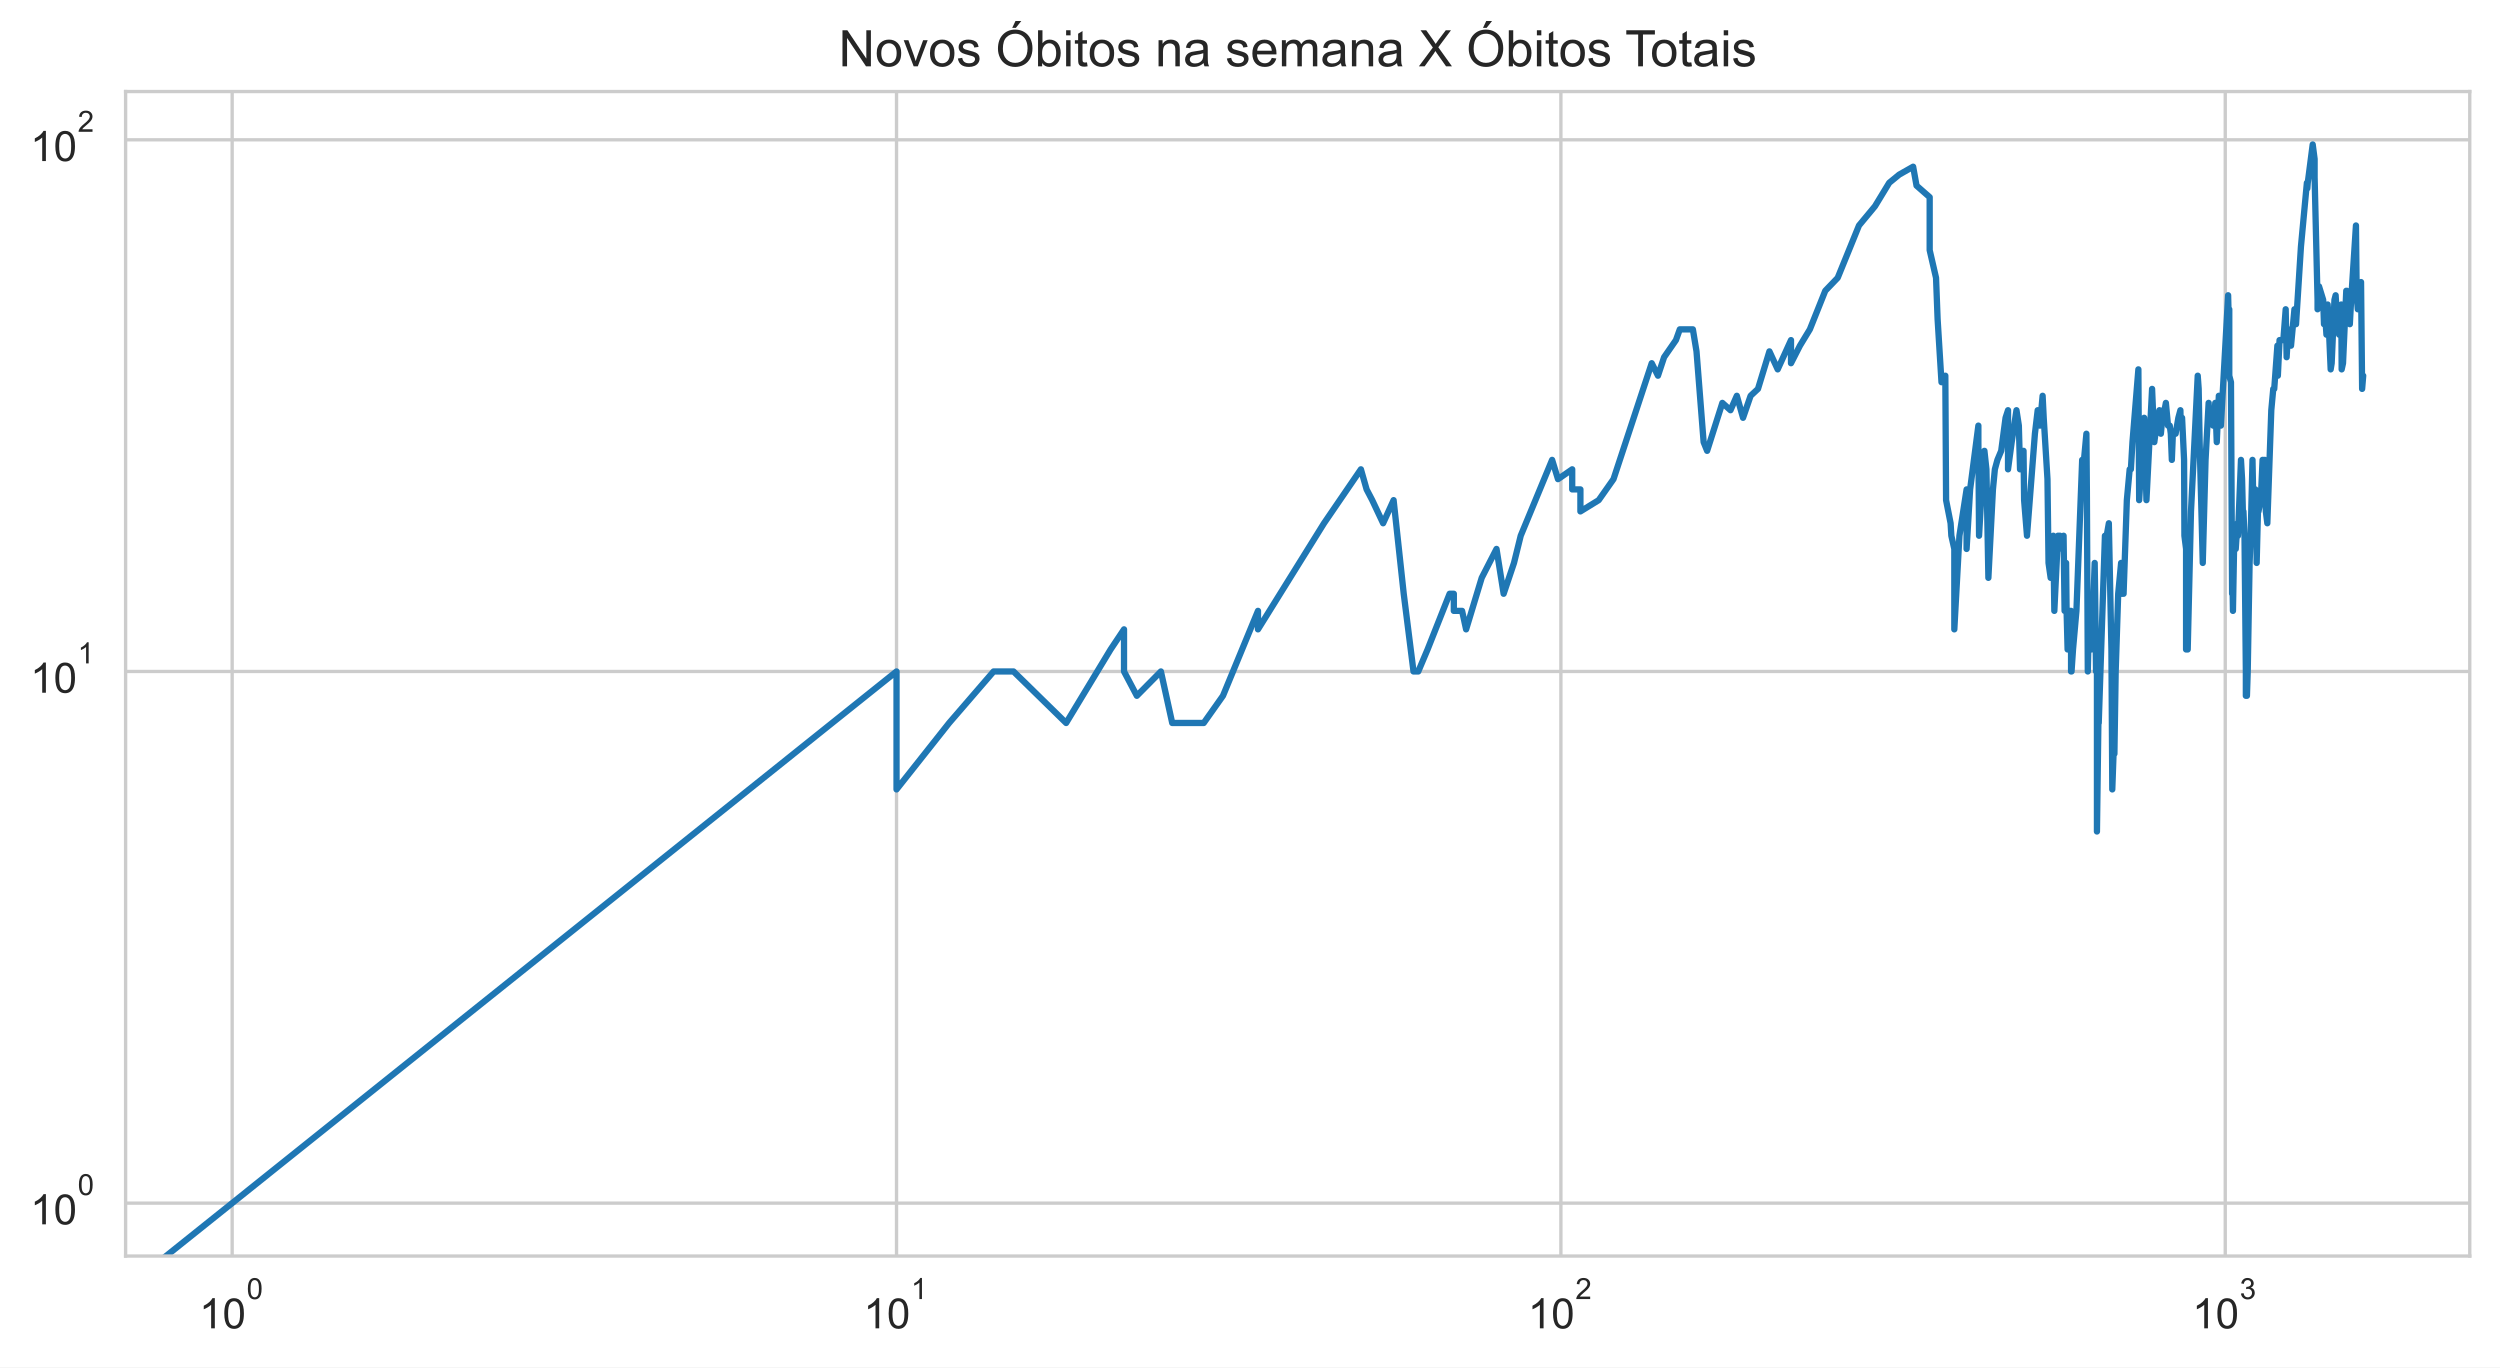
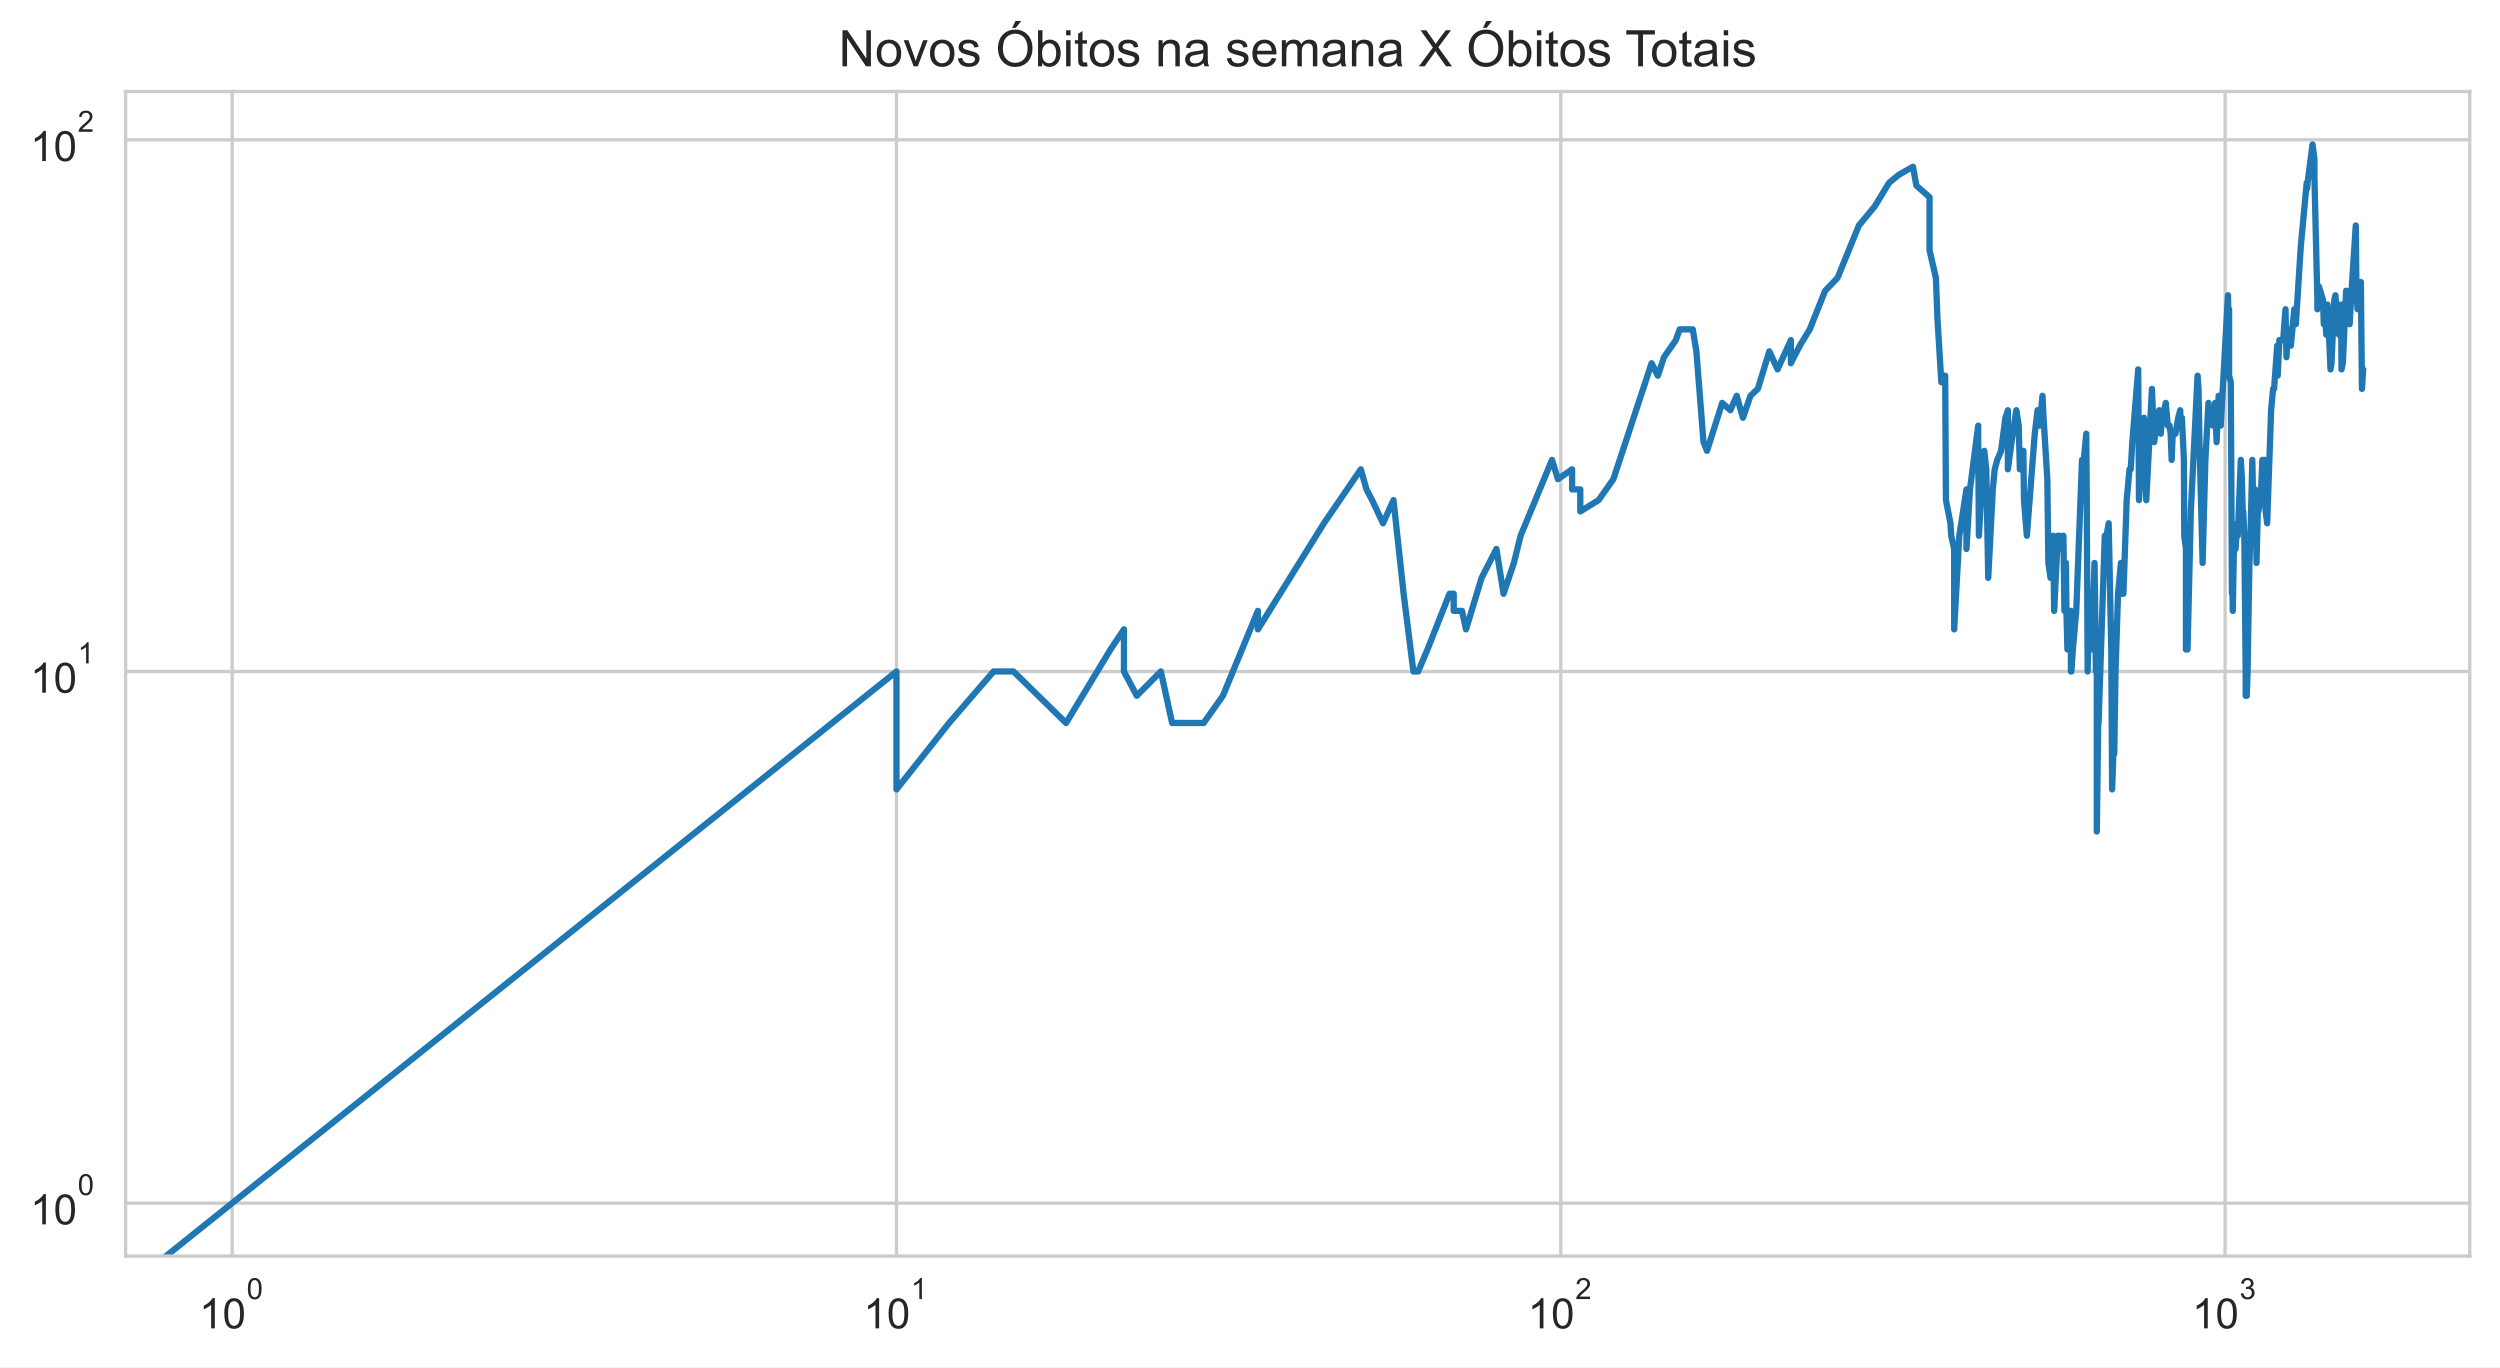
<svg xmlns="http://www.w3.org/2000/svg" xmlns:xlink="http://www.w3.org/1999/xlink" height="325.489pt" version="1.1" viewBox="0 0 595.1 325.489" width="595.1pt">
  <defs>
    <style type="text/css">*{stroke-linecap:butt;stroke-linejoin:round;}</style>
  </defs>
  <g id="figure_1">
    <g id="patch_1">
      <path d="M 0 325.489  L 595.1 325.489  L 595.1 0  L 0 0  z " style="fill:#ffffff;" />
    </g>
    <g id="axes_1">
      <g id="patch_2">
        <path d="M 29.9 298.989  L 587.9 298.989  L 587.9 21.789  L 29.9 21.789  z " style="fill:#ffffff;" />
      </g>
      <g id="matplotlib.axis_1">
        <g id="xtick_1">
          <g id="line2d_1">
-             <path clip-path="url(#p367f79a52c)" d="M 55.264 298.989  L 55.264 21.789  " style="fill:none;stroke:#cccccc;stroke-linecap:round;stroke-width:0.8;" />
+             <path clip-path="url(#p03c6a6446e)" d="M 55.264 298.989  L 55.264 21.789  " style="fill:none;stroke:#cccccc;stroke-linecap:round;stroke-width:0.8;" />
          </g>
          <g id="text_1">
            <g style="fill:#262626;" transform="translate(47.41364 316.3019)scale(0.1 -0.1)">
              <defs>
                <path d="M 2384 0  L 1822 0  L 1822 3584  Q 1619 3391 1289 3197  Q 959 3003 697 2906  L 697 3450  Q 1169 3672 1522 3987  Q 1875 4303 2022 4600  L 2384 4600  L 2384 0  z " id="ArialMT-31" transform="scale(0.015625)" />
                <path d="M 266 2259  Q 266 3072 433 3567  Q 600 4063 929 4331  Q 1259 4600 1759 4600  Q 2128 4600 2406 4451  Q 2684 4303 2865 4023  Q 3047 3744 3150 3342  Q 3253 2941 3253 2259  Q 3253 1453 3087 958  Q 2922 463 2592 192  Q 2263 -78 1759 -78  Q 1097 -78 719 397  Q 266 969 266 2259  z M 844 2259  Q 844 1131 1108 757  Q 1372 384 1759 384  Q 2147 384 2411 759  Q 2675 1134 2675 2259  Q 2675 3391 2411 3762  Q 2147 4134 1753 4134  Q 1366 4134 1134 3806  Q 844 3388 844 2259  z " id="ArialMT-30" transform="scale(0.015625)" />
              </defs>
              <use transform="translate(0 0.99375)" xlink:href="#ArialMT-31" />
              <use transform="translate(55.61523 0.99375)" xlink:href="#ArialMT-30" />
              <use transform="translate(112.9728 70.6875)scale(0.7)" xlink:href="#ArialMT-30" />
            </g>
          </g>
        </g>
        <g id="xtick_2">
          <g id="line2d_2">
-             <path clip-path="url(#p367f79a52c)" d="M 213.409 298.989  L 213.409 21.789  " style="fill:none;stroke:#cccccc;stroke-linecap:round;stroke-width:0.8;" />
+             <path clip-path="url(#p03c6a6446e)" d="M 213.396 298.989  L 213.396 21.789  " style="fill:none;stroke:#cccccc;stroke-linecap:round;stroke-width:0.8;" />
          </g>
          <g id="text_2">
-             <g style="fill:#262626;" transform="translate(205.5591 316.3019)scale(0.1 -0.1)">
+             <g style="fill:#262626;" transform="translate(205.5458 316.3019)scale(0.1 -0.1)">
              <use transform="translate(0 0.99375)" xlink:href="#ArialMT-31" />
              <use transform="translate(55.61523 0.99375)" xlink:href="#ArialMT-30" />
              <use transform="translate(112.9728 70.6875)scale(0.7)" xlink:href="#ArialMT-31" />
            </g>
          </g>
        </g>
        <g id="xtick_3">
          <g id="line2d_3">
-             <path clip-path="url(#p367f79a52c)" d="M 371.555 298.989  L 371.555 21.789  " style="fill:none;stroke:#cccccc;stroke-linecap:round;stroke-width:0.8;" />
+             <path clip-path="url(#p03c6a6446e)" d="M 371.528 298.989  L 371.528 21.789  " style="fill:none;stroke:#cccccc;stroke-linecap:round;stroke-width:0.8;" />
          </g>
          <g id="text_3">
-             <g style="fill:#262626;" transform="translate(363.7045 316.3019)scale(0.1 -0.1)">
+             <g style="fill:#262626;" transform="translate(363.678 316.3019)scale(0.1 -0.1)">
              <defs>
                <path d="M 3222 541  L 3222 0  L 194 0  Q 188 203 259 391  Q 375 700 629 1000  Q 884 1300 1366 1694  Q 2113 2306 2375 2664  Q 2638 3022 2638 3341  Q 2638 3675 2398 3904  Q 2159 4134 1775 4134  Q 1369 4134 1125 3890  Q 881 3647 878 3216  L 300 3275  Q 359 3922 746 4261  Q 1134 4600 1788 4600  Q 2447 4600 2831 4234  Q 3216 3869 3216 3328  Q 3216 3053 3103 2787  Q 2991 2522 2730 2228  Q 2469 1934 1863 1422  Q 1356 997 1212 845  Q 1069 694 975 541  L 3222 541  z " id="ArialMT-32" transform="scale(0.015625)" />
              </defs>
              <use transform="translate(0 0.99375)" xlink:href="#ArialMT-31" />
              <use transform="translate(55.61523 0.99375)" xlink:href="#ArialMT-30" />
              <use transform="translate(112.9728 70.6875)scale(0.7)" xlink:href="#ArialMT-32" />
            </g>
          </g>
        </g>
        <g id="xtick_4">
          <g id="line2d_4">
-             <path clip-path="url(#p367f79a52c)" d="M 529.7 298.989  L 529.7 21.789  " style="fill:none;stroke:#cccccc;stroke-linecap:round;stroke-width:0.8;" />
+             <path clip-path="url(#p03c6a6446e)" d="M 529.66 298.989  L 529.66 21.789  " style="fill:none;stroke:#cccccc;stroke-linecap:round;stroke-width:0.8;" />
          </g>
          <g id="text_4">
-             <g style="fill:#262626;" transform="translate(521.8499 316.3019)scale(0.1 -0.1)">
+             <g style="fill:#262626;" transform="translate(521.8101 316.3019)scale(0.1 -0.1)">
              <defs>
                <path d="M 269 1209  L 831 1284  Q 928 806 1161 595  Q 1394 384 1728 384  Q 2125 384 2398 659  Q 2672 934 2672 1341  Q 2672 1728 2419 1979  Q 2166 2231 1775 2231  Q 1616 2231 1378 2169  L 1441 2663  Q 1497 2656 1531 2656  Q 1891 2656 2178 2843  Q 2466 3031 2466 3422  Q 2466 3731 2256 3934  Q 2047 4138 1716 4138  Q 1388 4138 1169 3931  Q 950 3725 888 3313  L 325 3413  Q 428 3978 793 4289  Q 1159 4600 1703 4600  Q 2078 4600 2393 4439  Q 2709 4278 2876 4000  Q 3044 3722 3044 3409  Q 3044 3113 2884 2869  Q 2725 2625 2413 2481  Q 2819 2388 3044 2092  Q 3269 1797 3269 1353  Q 3269 753 2831 336  Q 2394 -81 1725 -81  Q 1122 -81 723 278  Q 325 638 269 1209  z " id="ArialMT-33" transform="scale(0.015625)" />
              </defs>
              <use transform="translate(0 0.99375)" xlink:href="#ArialMT-31" />
              <use transform="translate(55.61523 0.99375)" xlink:href="#ArialMT-30" />
              <use transform="translate(112.9728 70.6875)scale(0.7)" xlink:href="#ArialMT-33" />
            </g>
          </g>
        </g>
        <g id="xtick_5" />
        <g id="xtick_6" />
        <g id="xtick_7" />
        <g id="xtick_8" />
        <g id="xtick_9" />
        <g id="xtick_10" />
        <g id="xtick_11" />
        <g id="xtick_12" />
        <g id="xtick_13" />
        <g id="xtick_14" />
        <g id="xtick_15" />
        <g id="xtick_16" />
        <g id="xtick_17" />
        <g id="xtick_18" />
        <g id="xtick_19" />
        <g id="xtick_20" />
        <g id="xtick_21" />
        <g id="xtick_22" />
        <g id="xtick_23" />
        <g id="xtick_24" />
        <g id="xtick_25" />
        <g id="xtick_26" />
        <g id="xtick_27" />
        <g id="xtick_28" />
        <g id="xtick_29" />
        <g id="xtick_30" />
        <g id="xtick_31" />
        <g id="xtick_32" />
      </g>
      <g id="matplotlib.axis_2">
        <g id="ytick_1">
          <g id="line2d_5">
-             <path clip-path="url(#p367f79a52c)" d="M 29.9 286.389  L 587.9 286.389  " style="fill:none;stroke:#cccccc;stroke-linecap:round;stroke-width:0.8;" />
+             <path clip-path="url(#p03c6a6446e)" d="M 29.9 286.389  L 587.9 286.389  " style="fill:none;stroke:#cccccc;stroke-linecap:round;stroke-width:0.8;" />
          </g>
          <g id="text_5">
            <g style="fill:#262626;" transform="translate(7.2 291.5456)scale(0.1 -0.1)">
              <use transform="translate(0 0.99375)" xlink:href="#ArialMT-31" />
              <use transform="translate(55.61523 0.99375)" xlink:href="#ArialMT-30" />
              <use transform="translate(112.9728 70.6875)scale(0.7)" xlink:href="#ArialMT-30" />
            </g>
          </g>
        </g>
        <g id="ytick_2">
          <g id="line2d_6">
-             <path clip-path="url(#p367f79a52c)" d="M 29.9 159.834  L 587.9 159.834  " style="fill:none;stroke:#cccccc;stroke-linecap:round;stroke-width:0.8;" />
+             <path clip-path="url(#p03c6a6446e)" d="M 29.9 159.834  L 587.9 159.834  " style="fill:none;stroke:#cccccc;stroke-linecap:round;stroke-width:0.8;" />
          </g>
          <g id="text_6">
            <g style="fill:#262626;" transform="translate(7.2 164.9904)scale(0.1 -0.1)">
              <use transform="translate(0 0.99375)" xlink:href="#ArialMT-31" />
              <use transform="translate(55.61523 0.99375)" xlink:href="#ArialMT-30" />
              <use transform="translate(112.9728 70.6875)scale(0.7)" xlink:href="#ArialMT-31" />
            </g>
          </g>
        </g>
        <g id="ytick_3">
          <g id="line2d_7">
-             <path clip-path="url(#p367f79a52c)" d="M 29.9 33.279  L 587.9 33.279  " style="fill:none;stroke:#cccccc;stroke-linecap:round;stroke-width:0.8;" />
+             <path clip-path="url(#p03c6a6446e)" d="M 29.9 33.279  L 587.9 33.279  " style="fill:none;stroke:#cccccc;stroke-linecap:round;stroke-width:0.8;" />
          </g>
          <g id="text_7">
            <g style="fill:#262626;" transform="translate(7.2 38.43524)scale(0.1 -0.1)">
              <use transform="translate(0 0.99375)" xlink:href="#ArialMT-31" />
              <use transform="translate(55.61523 0.99375)" xlink:href="#ArialMT-30" />
              <use transform="translate(112.9728 70.6875)scale(0.7)" xlink:href="#ArialMT-32" />
            </g>
          </g>
        </g>
        <g id="ytick_4" />
        <g id="ytick_5" />
        <g id="ytick_6" />
        <g id="ytick_7" />
        <g id="ytick_8" />
        <g id="ytick_9" />
        <g id="ytick_10" />
        <g id="ytick_11" />
        <g id="ytick_12" />
        <g id="ytick_13" />
        <g id="ytick_14" />
        <g id="ytick_15" />
        <g id="ytick_16" />
        <g id="ytick_17" />
        <g id="ytick_18" />
        <g id="ytick_19" />
        <g id="ytick_20" />
        <g id="ytick_21" />
      </g>
      <g id="line2d_8">
-         <path clip-path="url(#p367f79a52c)" d="M 5.154 326.489  L 213.409 159.834  L 213.409 187.91  L 225.931 172.099  L 236.519 159.834  L 236.519 159.834  L 241.257 159.834  L 253.779 172.099  L 264.367 154.596  L 267.562 149.813  L 267.562 159.834  L 270.615 165.625  L 270.615 165.625  L 276.341 159.834  L 279.035 172.099  L 286.535 172.099  L 291.116 165.625  L 299.451 145.414  L 299.451 149.813  L 299.451 149.813  L 315.168 124.556  L 323.948 111.716  L 325.308 116.499  L 326.642 119.056  L 329.234 124.556  L 331.732 119.056  L 334.142 141.341  L 336.47 159.834  L 337.605 159.834  L 339.821 154.596  L 345.067 141.341  L 346.069 141.341  L 346.069 145.414  L 348.032 145.414  L 348.992 149.813  L 352.706 137.549  L 356.229 130.67  L 357.925 141.341  L 360.392 134.002  L 361.99 127.528  L 369.463 109.473  L 370.864 114.056  L 374.248 111.716  L 374.248 116.499  L 376.201 116.499  L 376.201 121.737  L 380.554 119.056  L 384.077 114.056  L 393.176 86.46  L 394.664 89.431  L 396.12 85.032  L 398.943 80.959  L 399.859 78.402  L 402.971 78.402  L 403.835 83.64  L 405.531 105.243  L 406.364 107.317  L 409.99 95.905  L 411.925 97.65  L 413.434 94.214  L 414.911 99.452  L 416.714 94.214  L 418.471 92.573  L 421.191 83.64  L 423.163 87.925  L 426.329 80.959  L 426.329 86.46  L 428.461 82.283  L 430.819 78.402  L 434.487 69.22  L 437.444 66.137  L 442.515 53.673  L 446.319 49.091  L 446.319 49.091  L 449.703 43.52  L 452.083 41.569  L 455.403 39.684  L 456.209 44.186  L 459.34 46.935  L 459.34 59.553  L 459.34 59.553  L 460.854 66.137  L 461.227 75.959  L 462.152 90.98  L 463.064 89.431  L 463.245 119.056  L 463.245 119.056  L 464.321 124.556  L 464.498 127.528  L 465.205 130.67  L 465.205 149.813  L 466.423 127.528  L 466.423 127.528  L 468.128 116.499  L 468.128 130.67  L 468.964 116.499  L 470.931 101.315  L 470.931 105.243  L 470.931 105.243  L 471.093 127.528  L 471.575 119.056  L 472.371 107.317  L 472.844 111.716  L 473.314 137.549  L 474.398 116.499  L 474.398 116.499  L 474.857 111.716  L 475.465 109.473  L 476.367 107.317  L 477.404 99.452  L 477.99 97.65  L 477.99 111.716  L 477.99 111.716  L 478.859 105.243  L 480.001 97.65  L 480.566 101.315  L 480.846 111.716  L 481.542 109.473  L 481.542 109.473  L 481.68 107.317  L 481.818 119.056  L 482.504 127.528  L 484.39 103.244  L 485.051 97.65  L 485.575 99.452  L 485.575 99.452  L 485.575 101.315  L 486.225 94.214  L 486.483 99.452  L 487.379 114.056  L 487.633 134.002  L 487.633 134.002  L 488.138 137.549  L 488.764 127.528  L 489.013 145.414  L 489.877 127.528  L 489.877 127.528  L 490.366 127.528  L 490.851 130.67  L 491.213 127.528  L 491.453 145.414  L 491.812 134.002  L 491.931 145.414  L 492.169 154.596  L 492.759 145.414  L 492.759 149.813  L 492.994 145.414  L 492.994 159.834  L 493.111 159.834  L 493.461 154.596  L 494.271 145.414  L 495.638 109.473  L 495.863 109.473  L 495.863 109.473  L 495.863 111.716  L 496.646 103.244  L 496.757 116.499  L 496.978 159.834  L 496.978 159.834  L 497.199 149.813  L 497.857 154.596  L 498.075 149.813  L 498.618 134.002  L 498.725 141.341  L 498.941 159.834  L 499.155 159.834  L 499.155 197.931  L 499.583 165.625  L 499.583 172.099  L 501.057 127.528  L 501.369 130.67  L 501.369 130.67  L 501.473 127.528  L 501.989 124.556  L 502.603 154.596  L 502.807 187.91  L 503.111 179.438  L 503.313 179.438  L 503.615 159.834  L 504.215 141.341  L 504.908 134.002  L 504.908 141.341  L 505.006 141.341  L 505.497 141.341  L 506.274 119.056  L 506.947 111.716  L 507.233 111.716  L 507.233 111.716  L 507.613 105.243  L 509.02 87.925  L 509.205 119.056  L 509.205 119.056  L 510.398 99.452  L 510.941 119.056  L 512.282 92.573  L 512.282 92.573  L 512.811 105.243  L 513.597 99.452  L 514.03 97.65  L 514.374 103.244  L 514.887 97.65  L 514.887 99.452  L 514.887 99.452  L 515.566 95.905  L 516.07 101.315  L 516.488 101.315  L 516.737 103.244  L 516.985 109.473  L 517.233 103.244  L 517.888 103.244  L 518.538 99.452  L 519.021 97.65  L 519.101 101.315  L 519.421 99.452  L 519.898 109.473  L 519.977 127.528  L 520.372 130.67  L 520.372 154.596  L 520.372 154.596  L 520.764 154.596  L 521.542 121.737  L 523.147 89.431  L 523.147 89.431  L 523.373 92.573  L 523.599 105.243  L 524.345 134.002  L 525.01 109.473  L 525.01 109.473  L 525.742 95.905  L 525.815 99.452  L 526.609 97.65  L 526.825 101.315  L 527.324 95.905  L 527.324 95.905  L 527.679 105.243  L 528.172 94.214  L 528.662 101.315  L 530.383 70.288  L 530.519 75.959  L 530.655 73.62  L 530.655 73.62  L 530.655 89.431  L 531.06 90.98  L 531.329 141.341  L 531.463 141.341  L 531.53 145.414  L 531.53 145.414  L 531.797 130.67  L 532.195 130.67  L 532.592 124.556  L 532.723 124.556  L 532.723 127.528  L 532.723 127.528  L 533.442 109.473  L 533.702 114.056  L 533.961 124.556  L 534.025 121.737  L 534.025 121.737  L 534.283 127.528  L 534.603 159.834  L 534.603 165.625  L 534.603 165.625  L 534.858 165.625  L 535.049 159.834  L 535.493 134.002  L 535.745 127.528  L 536.184 109.473  L 536.184 109.473  L 536.371 119.056  L 536.868 116.499  L 537.053 119.056  L 537.176 134.002  L 537.176 134.002  L 537.484 121.737  L 537.606 121.737  L 538.155 119.056  L 538.579 109.473  L 538.699 109.473  L 538.699 109.473  L 538.82 116.499  L 539.12 109.473  L 539.359 121.737  L 539.716 124.556  L 540.659 97.65  L 541.126 92.573  L 541.358 92.573  L 542.108 82.283  L 542.222 89.431  L 542.622 80.959  L 543.526 80.959  L 544.085 73.62  L 544.308 85.032  L 544.695 78.402  L 544.916 80.959  L 544.916 82.283  L 545.355 82.283  L 546.17 73.62  L 546.547 77.167  L 547.72 58.673  L 549.131 43.52  L 549.235 44.861  L 549.338 43.52  L 550.515 34.389  L 550.97 37.862  L 550.97 42.211  L 551.672 71.376  L 551.672 73.62  L 552.02 68.173  L 553.005 71.376  L 553.201 77.167  L 553.298 74.777  L 553.541 75.959  L 553.784 79.665  L 554.073 72.486  L 554.266 75.959  L 554.792 87.925  L 555.03 86.46  L 555.692 71.376  L 555.973 70.288  L 556.394 77.167  L 556.811 79.665  L 557.319 72.486  L 557.41 87.925  L 557.731 86.46  L 558.503 69.22  L 558.638 69.22  L 558.728 70.288  L 559.132 70.288  L 559.355 77.167  L 559.667 71.376  L 560.812 53.673  L 560.986 70.288  L 561.247 73.62  L 561.507 72.486  L 562.023 67.146  L 562.28 92.573  L 562.536 89.431  L 562.536 89.431  " style="fill:none;stroke:#1f77b4;stroke-linecap:round;stroke-width:1.5;" />
+         <path clip-path="url(#p03c6a6446e)" d="M 5.158 326.489  L 213.396 159.834  L 213.396 187.91  L 225.917 172.099  L 236.503 159.834  L 236.503 159.834  L 241.241 159.834  L 253.763 172.099  L 264.349 154.596  L 267.544 149.813  L 267.544 159.834  L 270.597 165.625  L 270.597 165.625  L 276.323 159.834  L 279.016 172.099  L 286.516 172.099  L 291.096 165.625  L 299.43 145.414  L 299.43 149.813  L 299.43 149.813  L 315.146 124.556  L 323.925 111.716  L 325.285 116.499  L 326.619 119.056  L 329.211 124.556  L 331.708 119.056  L 334.118 141.341  L 336.447 159.834  L 337.582 159.834  L 339.797 154.596  L 345.042 141.341  L 346.045 141.341  L 346.045 145.414  L 348.007 145.414  L 348.968 149.813  L 352.681 137.549  L 356.203 130.67  L 357.899 141.341  L 360.367 134.002  L 361.964 127.528  L 369.436 109.473  L 370.838 114.056  L 374.221 111.716  L 374.221 116.499  L 376.174 116.499  L 376.174 121.737  L 380.526 119.056  L 384.049 114.056  L 393.148 86.46  L 394.636 89.431  L 396.092 85.032  L 398.914 80.959  L 399.83 78.402  L 402.942 78.402  L 403.806 83.64  L 405.502 105.243  L 406.334 107.317  L 409.96 95.905  L 411.895 97.65  L 413.404 94.214  L 414.881 99.452  L 416.684 94.214  L 418.44 92.573  L 421.16 83.64  L 423.132 87.925  L 426.298 80.959  L 426.298 86.46  L 428.43 82.283  L 430.788 78.402  L 434.455 69.22  L 437.412 66.137  L 442.483 53.673  L 446.286 49.091  L 449.67 43.52  L 452.049 41.569  L 455.37 39.684  L 456.175 44.186  L 459.306 46.935  L 459.306 59.553  L 459.306 59.553  L 460.82 66.137  L 461.193 75.959  L 462.117 90.98  L 463.029 89.431  L 463.21 119.056  L 463.21 119.056  L 464.286 124.556  L 464.464 127.528  L 465.17 130.67  L 465.17 149.813  L 466.389 127.528  L 466.389 127.528  L 468.093 116.499  L 468.093 130.67  L 468.929 116.499  L 470.896 101.315  L 470.896 105.243  L 470.896 105.243  L 471.058 127.528  L 471.54 119.056  L 472.336 107.317  L 472.809 111.716  L 473.279 137.549  L 474.363 116.499  L 474.363 116.499  L 474.822 111.716  L 475.43 109.473  L 476.331 107.317  L 477.368 99.452  L 477.954 97.65  L 477.954 111.716  L 477.954 111.716  L 478.824 105.243  L 479.966 97.65  L 480.53 101.315  L 480.81 111.716  L 481.506 109.473  L 481.506 109.473  L 481.644 107.317  L 481.782 119.056  L 482.468 127.528  L 484.354 103.244  L 485.015 97.65  L 485.539 99.452  L 485.539 99.452  L 485.539 101.315  L 486.189 94.214  L 486.447 99.452  L 487.343 114.056  L 487.597 134.002  L 487.597 134.002  L 488.102 137.549  L 488.728 127.528  L 488.977 145.414  L 489.841 127.528  L 489.841 127.528  L 490.329 127.528  L 490.815 130.67  L 491.176 127.528  L 491.417 145.414  L 491.775 134.002  L 491.894 145.414  L 492.132 154.596  L 492.722 145.414  L 492.722 149.813  L 492.957 145.414  L 492.957 159.834  L 493.074 159.834  L 493.424 154.596  L 494.234 145.414  L 495.601 109.473  L 495.826 109.473  L 495.826 109.473  L 495.826 111.716  L 496.609 103.244  L 496.72 116.499  L 496.941 159.834  L 496.941 159.834  L 497.162 149.813  L 497.82 154.596  L 498.038 149.813  L 498.58 134.002  L 498.688 141.341  L 498.904 159.834  L 499.118 159.834  L 499.118 197.931  L 499.545 165.625  L 499.545 172.099  L 501.02 127.528  L 501.332 130.67  L 501.332 130.67  L 501.436 127.528  L 501.952 124.556  L 502.566 154.596  L 502.769 187.91  L 503.073 179.438  L 503.275 179.438  L 503.577 159.834  L 504.177 141.341  L 504.87 134.002  L 504.87 141.341  L 504.969 141.341  L 505.459 141.341  L 506.236 119.056  L 506.909 111.716  L 507.195 111.716  L 507.195 111.716  L 507.575 105.243  L 508.981 87.925  L 509.167 119.056  L 509.167 119.056  L 510.36 99.452  L 510.903 119.056  L 512.244 92.573  L 512.244 92.573  L 512.773 105.243  L 513.559 99.452  L 513.991 97.65  L 514.336 103.244  L 514.849 97.65  L 514.849 99.452  L 514.849 99.452  L 515.527 95.905  L 516.031 101.315  L 516.449 101.315  L 516.698 103.244  L 516.946 109.473  L 517.194 103.244  L 517.85 103.244  L 518.499 99.452  L 518.982 97.65  L 519.062 101.315  L 519.382 99.452  L 519.859 109.473  L 519.938 127.528  L 520.333 130.67  L 520.333 154.596  L 520.333 154.596  L 520.725 154.596  L 521.503 121.737  L 523.108 89.431  L 523.108 89.431  L 523.334 92.573  L 523.56 105.243  L 524.306 134.002  L 524.971 109.473  L 524.971 109.473  L 525.702 95.905  L 525.775 99.452  L 526.57 97.65  L 526.785 101.315  L 527.285 95.905  L 527.285 95.905  L 527.639 105.243  L 528.132 94.214  L 528.622 101.315  L 530.343 70.288  L 530.479 75.959  L 530.615 73.62  L 530.615 73.62  L 530.615 89.431  L 531.02 90.98  L 531.289 141.341  L 531.423 141.341  L 531.49 145.414  L 531.49 145.414  L 531.757 130.67  L 532.155 130.67  L 532.551 124.556  L 532.683 124.556  L 532.683 127.528  L 532.683 127.528  L 533.402 109.473  L 533.662 114.056  L 533.92 124.556  L 533.985 121.737  L 533.985 121.737  L 534.242 127.528  L 534.563 159.834  L 534.563 165.625  L 534.563 165.625  L 534.818 165.625  L 535.009 159.834  L 535.452 134.002  L 535.704 127.528  L 536.143 109.473  L 536.143 109.473  L 536.33 119.056  L 536.827 116.499  L 537.013 119.056  L 537.136 134.002  L 537.136 134.002  L 537.443 121.737  L 537.566 121.737  L 538.114 119.056  L 538.538 109.473  L 538.659 109.473  L 538.659 109.473  L 538.779 116.499  L 539.079 109.473  L 539.318 121.737  L 539.675 124.556  L 540.618 97.65  L 541.085 92.573  L 541.317 92.573  L 542.067 82.283  L 542.181 89.431  L 542.581 80.959  L 543.485 80.959  L 544.044 73.62  L 544.267 85.032  L 544.654 78.402  L 544.875 80.959  L 544.875 82.283  L 545.314 82.283  L 546.129 73.62  L 546.506 77.167  L 547.678 58.673  L 549.09 43.52  L 549.193 44.861  L 549.297 43.52  L 550.473 34.389  L 550.928 37.862  L 550.928 42.211  L 551.63 71.376  L 551.63 73.62  L 551.978 68.173  L 552.964 71.376  L 553.159 77.167  L 553.256 74.777  L 553.5 75.959  L 553.742 79.665  L 554.031 72.486  L 554.224 75.959  L 554.75 87.925  L 554.988 86.46  L 555.65 71.376  L 555.931 70.288  L 556.352 77.167  L 556.769 79.665  L 557.277 72.486  L 557.368 87.925  L 557.689 86.46  L 558.461 69.22  L 558.596 69.22  L 558.686 70.288  L 559.09 70.288  L 559.313 77.167  L 559.625 71.376  L 560.769 53.673  L 560.944 70.288  L 561.204 73.62  L 561.464 72.486  L 561.981 67.146  L 562.238 92.573  L 562.536 87.925  L 562.536 87.925  " style="fill:none;stroke:#1f77b4;stroke-linecap:round;stroke-width:1.5;" />
      </g>
      <g id="patch_3">
        <path d="M 29.9 298.989  L 29.9 21.789  " style="fill:none;stroke:#cccccc;stroke-linecap:square;stroke-linejoin:miter;stroke-width:0.8;" />
      </g>
      <g id="patch_4">
        <path d="M 587.9 298.989  L 587.9 21.789  " style="fill:none;stroke:#cccccc;stroke-linecap:square;stroke-linejoin:miter;stroke-width:0.8;" />
      </g>
      <g id="patch_5">
        <path d="M 29.9 298.989  L 587.9 298.989  " style="fill:none;stroke:#cccccc;stroke-linecap:square;stroke-linejoin:miter;stroke-width:0.8;" />
      </g>
      <g id="patch_6">
        <path d="M 29.9 21.789  L 587.9 21.789  " style="fill:none;stroke:#cccccc;stroke-linecap:square;stroke-linejoin:miter;stroke-width:0.8;" />
      </g>
      <g id="text_8">
        <g style="fill:#262626;" transform="translate(199.6278 15.78937)scale(0.12 -0.12)">
          <defs>
            <path d="M 488 0  L 488 4581  L 1109 4581  L 3516 984  L 3516 4581  L 4097 4581  L 4097 0  L 3475 0  L 1069 3600  L 1069 0  L 488 0  z " id="ArialMT-4e" transform="scale(0.015625)" />
            <path d="M 213 1659  Q 213 2581 725 3025  Q 1153 3394 1769 3394  Q 2453 3394 2887 2945  Q 3322 2497 3322 1706  Q 3322 1066 3130 698  Q 2938 331 2570 128  Q 2203 -75 1769 -75  Q 1072 -75 642 372  Q 213 819 213 1659  z M 791 1659  Q 791 1022 1069 705  Q 1347 388 1769 388  Q 2188 388 2466 706  Q 2744 1025 2744 1678  Q 2744 2294 2464 2611  Q 2184 2928 1769 2928  Q 1347 2928 1069 2612  Q 791 2297 791 1659  z " id="ArialMT-6f" transform="scale(0.015625)" />
            <path d="M 1344 0  L 81 3319  L 675 3319  L 1388 1331  Q 1503 1009 1600 663  Q 1675 925 1809 1294  L 2547 3319  L 3125 3319  L 1869 0  L 1344 0  z " id="ArialMT-76" transform="scale(0.015625)" />
            <path d="M 197 991  L 753 1078  Q 800 744 1014 566  Q 1228 388 1613 388  Q 2000 388 2187 545  Q 2375 703 2375 916  Q 2375 1106 2209 1216  Q 2094 1291 1634 1406  Q 1016 1563 777 1677  Q 538 1791 414 1992  Q 291 2194 291 2438  Q 291 2659 392 2848  Q 494 3038 669 3163  Q 800 3259 1026 3326  Q 1253 3394 1513 3394  Q 1903 3394 2198 3281  Q 2494 3169 2634 2976  Q 2775 2784 2828 2463  L 2278 2388  Q 2241 2644 2061 2787  Q 1881 2931 1553 2931  Q 1166 2931 1000 2803  Q 834 2675 834 2503  Q 834 2394 903 2306  Q 972 2216 1119 2156  Q 1203 2125 1616 2013  Q 2213 1853 2448 1751  Q 2684 1650 2818 1456  Q 2953 1263 2953 975  Q 2953 694 2789 445  Q 2625 197 2315 61  Q 2006 -75 1616 -75  Q 969 -75 630 194  Q 291 463 197 991  z " id="ArialMT-73" transform="scale(0.015625)" />
            <path id="ArialMT-20" transform="scale(0.015625)" />
            <path d="M 309 2231  Q 309 3372 921 4017  Q 1534 4663 2503 4663  Q 3138 4663 3647 4359  Q 4156 4056 4423 3514  Q 4691 2972 4691 2284  Q 4691 1588 4409 1038  Q 4128 488 3612 205  Q 3097 -78 2500 -78  Q 1853 -78 1343 234  Q 834 547 571 1087  Q 309 1628 309 2231  z M 934 2222  Q 934 1394 1379 917  Q 1825 441 2497 441  Q 3181 441 3623 922  Q 4066 1403 4066 2288  Q 4066 2847 3877 3264  Q 3688 3681 3323 3911  Q 2959 4141 2506 4141  Q 1863 4141 1398 3698  Q 934 3256 934 2222  z M 2118 4883  L 2533 5758  L 3271 5758  L 2583 4883  L 2118 4883  z " id="ArialMT-d3" transform="scale(0.015625)" />
            <path d="M 941 0  L 419 0  L 419 4581  L 981 4581  L 981 2947  Q 1338 3394 1891 3394  Q 2197 3394 2470 3270  Q 2744 3147 2920 2923  Q 3097 2700 3197 2384  Q 3297 2069 3297 1709  Q 3297 856 2875 390  Q 2453 -75 1863 -75  Q 1275 -75 941 416  L 941 0  z M 934 1684  Q 934 1088 1097 822  Q 1363 388 1816 388  Q 2184 388 2453 708  Q 2722 1028 2722 1663  Q 2722 2313 2464 2622  Q 2206 2931 1841 2931  Q 1472 2931 1203 2611  Q 934 2291 934 1684  z " id="ArialMT-62" transform="scale(0.015625)" />
            <path d="M 425 3934  L 425 4581  L 988 4581  L 988 3934  L 425 3934  z M 425 0  L 425 3319  L 988 3319  L 988 0  L 425 0  z " id="ArialMT-69" transform="scale(0.015625)" />
            <path d="M 1650 503  L 1731 6  Q 1494 -44 1306 -44  Q 1000 -44 831 53  Q 663 150 594 308  Q 525 466 525 972  L 525 2881  L 113 2881  L 113 3319  L 525 3319  L 525 4141  L 1084 4478  L 1084 3319  L 1650 3319  L 1650 2881  L 1084 2881  L 1084 941  Q 1084 700 1114 631  Q 1144 563 1211 522  Q 1278 481 1403 481  Q 1497 481 1650 503  z " id="ArialMT-74" transform="scale(0.015625)" />
            <path d="M 422 0  L 422 3319  L 928 3319  L 928 2847  Q 1294 3394 1984 3394  Q 2284 3394 2536 3286  Q 2788 3178 2913 3003  Q 3038 2828 3088 2588  Q 3119 2431 3119 2041  L 3119 0  L 2556 0  L 2556 2019  Q 2556 2363 2490 2533  Q 2425 2703 2258 2804  Q 2091 2906 1866 2906  Q 1506 2906 1245 2678  Q 984 2450 984 1813  L 984 0  L 422 0  z " id="ArialMT-6e" transform="scale(0.015625)" />
            <path d="M 2588 409  Q 2275 144 1986 34  Q 1697 -75 1366 -75  Q 819 -75 525 192  Q 231 459 231 875  Q 231 1119 342 1320  Q 453 1522 633 1644  Q 813 1766 1038 1828  Q 1203 1872 1538 1913  Q 2219 1994 2541 2106  Q 2544 2222 2544 2253  Q 2544 2597 2384 2738  Q 2169 2928 1744 2928  Q 1347 2928 1158 2789  Q 969 2650 878 2297  L 328 2372  Q 403 2725 575 2942  Q 747 3159 1072 3276  Q 1397 3394 1825 3394  Q 2250 3394 2515 3294  Q 2781 3194 2906 3042  Q 3031 2891 3081 2659  Q 3109 2516 3109 2141  L 3109 1391  Q 3109 606 3145 398  Q 3181 191 3288 0  L 2700 0  Q 2613 175 2588 409  z M 2541 1666  Q 2234 1541 1622 1453  Q 1275 1403 1131 1340  Q 988 1278 909 1158  Q 831 1038 831 891  Q 831 666 1001 516  Q 1172 366 1500 366  Q 1825 366 2078 508  Q 2331 650 2450 897  Q 2541 1088 2541 1459  L 2541 1666  z " id="ArialMT-61" transform="scale(0.015625)" />
            <path d="M 2694 1069  L 3275 997  Q 3138 488 2766 206  Q 2394 -75 1816 -75  Q 1088 -75 661 373  Q 234 822 234 1631  Q 234 2469 665 2931  Q 1097 3394 1784 3394  Q 2450 3394 2872 2941  Q 3294 2488 3294 1666  Q 3294 1616 3291 1516  L 816 1516  Q 847 969 1125 678  Q 1403 388 1819 388  Q 2128 388 2347 550  Q 2566 713 2694 1069  z M 847 1978  L 2700 1978  Q 2663 2397 2488 2606  Q 2219 2931 1791 2931  Q 1403 2931 1139 2672  Q 875 2413 847 1978  z " id="ArialMT-65" transform="scale(0.015625)" />
            <path d="M 422 0  L 422 3319  L 925 3319  L 925 2853  Q 1081 3097 1340 3245  Q 1600 3394 1931 3394  Q 2300 3394 2536 3241  Q 2772 3088 2869 2813  Q 3263 3394 3894 3394  Q 4388 3394 4653 3120  Q 4919 2847 4919 2278  L 4919 0  L 4359 0  L 4359 2091  Q 4359 2428 4304 2576  Q 4250 2725 4106 2815  Q 3963 2906 3769 2906  Q 3419 2906 3187 2673  Q 2956 2441 2956 1928  L 2956 0  L 2394 0  L 2394 2156  Q 2394 2531 2256 2718  Q 2119 2906 1806 2906  Q 1569 2906 1367 2781  Q 1166 2656 1075 2415  Q 984 2175 984 1722  L 984 0  L 422 0  z " id="ArialMT-6d" transform="scale(0.015625)" />
            <path d="M 28 0  L 1800 2388  L 238 4581  L 959 4581  L 1791 3406  Q 2050 3041 2159 2844  Q 2313 3094 2522 3366  L 3444 4581  L 4103 4581  L 2494 2422  L 4228 0  L 3478 0  L 2325 1634  Q 2228 1775 2125 1941  Q 1972 1691 1906 1597  L 756 0  L 28 0  z " id="ArialMT-58" transform="scale(0.015625)" />
            <path d="M 1659 0  L 1659 4041  L 150 4041  L 150 4581  L 3781 4581  L 3781 4041  L 2266 4041  L 2266 0  L 1659 0  z " id="ArialMT-54" transform="scale(0.015625)" />
          </defs>
          <use xlink:href="#ArialMT-4e" />
          <use x="72.217" xlink:href="#ArialMT-6f" />
          <use x="127.832" xlink:href="#ArialMT-76" />
          <use x="177.832" xlink:href="#ArialMT-6f" />
          <use x="233.447" xlink:href="#ArialMT-73" />
          <use x="283.447" xlink:href="#ArialMT-20" />
          <use x="311.23" xlink:href="#ArialMT-d3" />
          <use x="389.014" xlink:href="#ArialMT-62" />
          <use x="444.629" xlink:href="#ArialMT-69" />
          <use x="466.846" xlink:href="#ArialMT-74" />
          <use x="494.629" xlink:href="#ArialMT-6f" />
          <use x="550.244" xlink:href="#ArialMT-73" />
          <use x="600.244" xlink:href="#ArialMT-20" />
          <use x="628.027" xlink:href="#ArialMT-6e" />
          <use x="683.643" xlink:href="#ArialMT-61" />
          <use x="739.258" xlink:href="#ArialMT-20" />
          <use x="767.041" xlink:href="#ArialMT-73" />
          <use x="817.041" xlink:href="#ArialMT-65" />
          <use x="872.656" xlink:href="#ArialMT-6d" />
          <use x="955.957" xlink:href="#ArialMT-61" />
          <use x="1011.572" xlink:href="#ArialMT-6e" />
          <use x="1067.188" xlink:href="#ArialMT-61" />
          <use x="1122.803" xlink:href="#ArialMT-20" />
          <use x="1150.586" xlink:href="#ArialMT-58" />
          <use x="1217.285" xlink:href="#ArialMT-20" />
          <use x="1245.068" xlink:href="#ArialMT-d3" />
          <use x="1322.852" xlink:href="#ArialMT-62" />
          <use x="1378.467" xlink:href="#ArialMT-69" />
          <use x="1400.684" xlink:href="#ArialMT-74" />
          <use x="1428.467" xlink:href="#ArialMT-6f" />
          <use x="1484.082" xlink:href="#ArialMT-73" />
          <use x="1534.082" xlink:href="#ArialMT-20" />
          <use x="1560.115" xlink:href="#ArialMT-54" />
          <use x="1610.074" xlink:href="#ArialMT-6f" />
          <use x="1665.689" xlink:href="#ArialMT-74" />
          <use x="1693.473" xlink:href="#ArialMT-61" />
          <use x="1749.088" xlink:href="#ArialMT-69" />
          <use x="1771.305" xlink:href="#ArialMT-73" />
        </g>
      </g>
    </g>
  </g>
  <defs>
-     <clipPath id="p367f79a52c">
+     <clipPath id="p03c6a6446e">
      <rect height="277.2" width="558" x="29.9" y="21.789" />
    </clipPath>
  </defs>
</svg>
